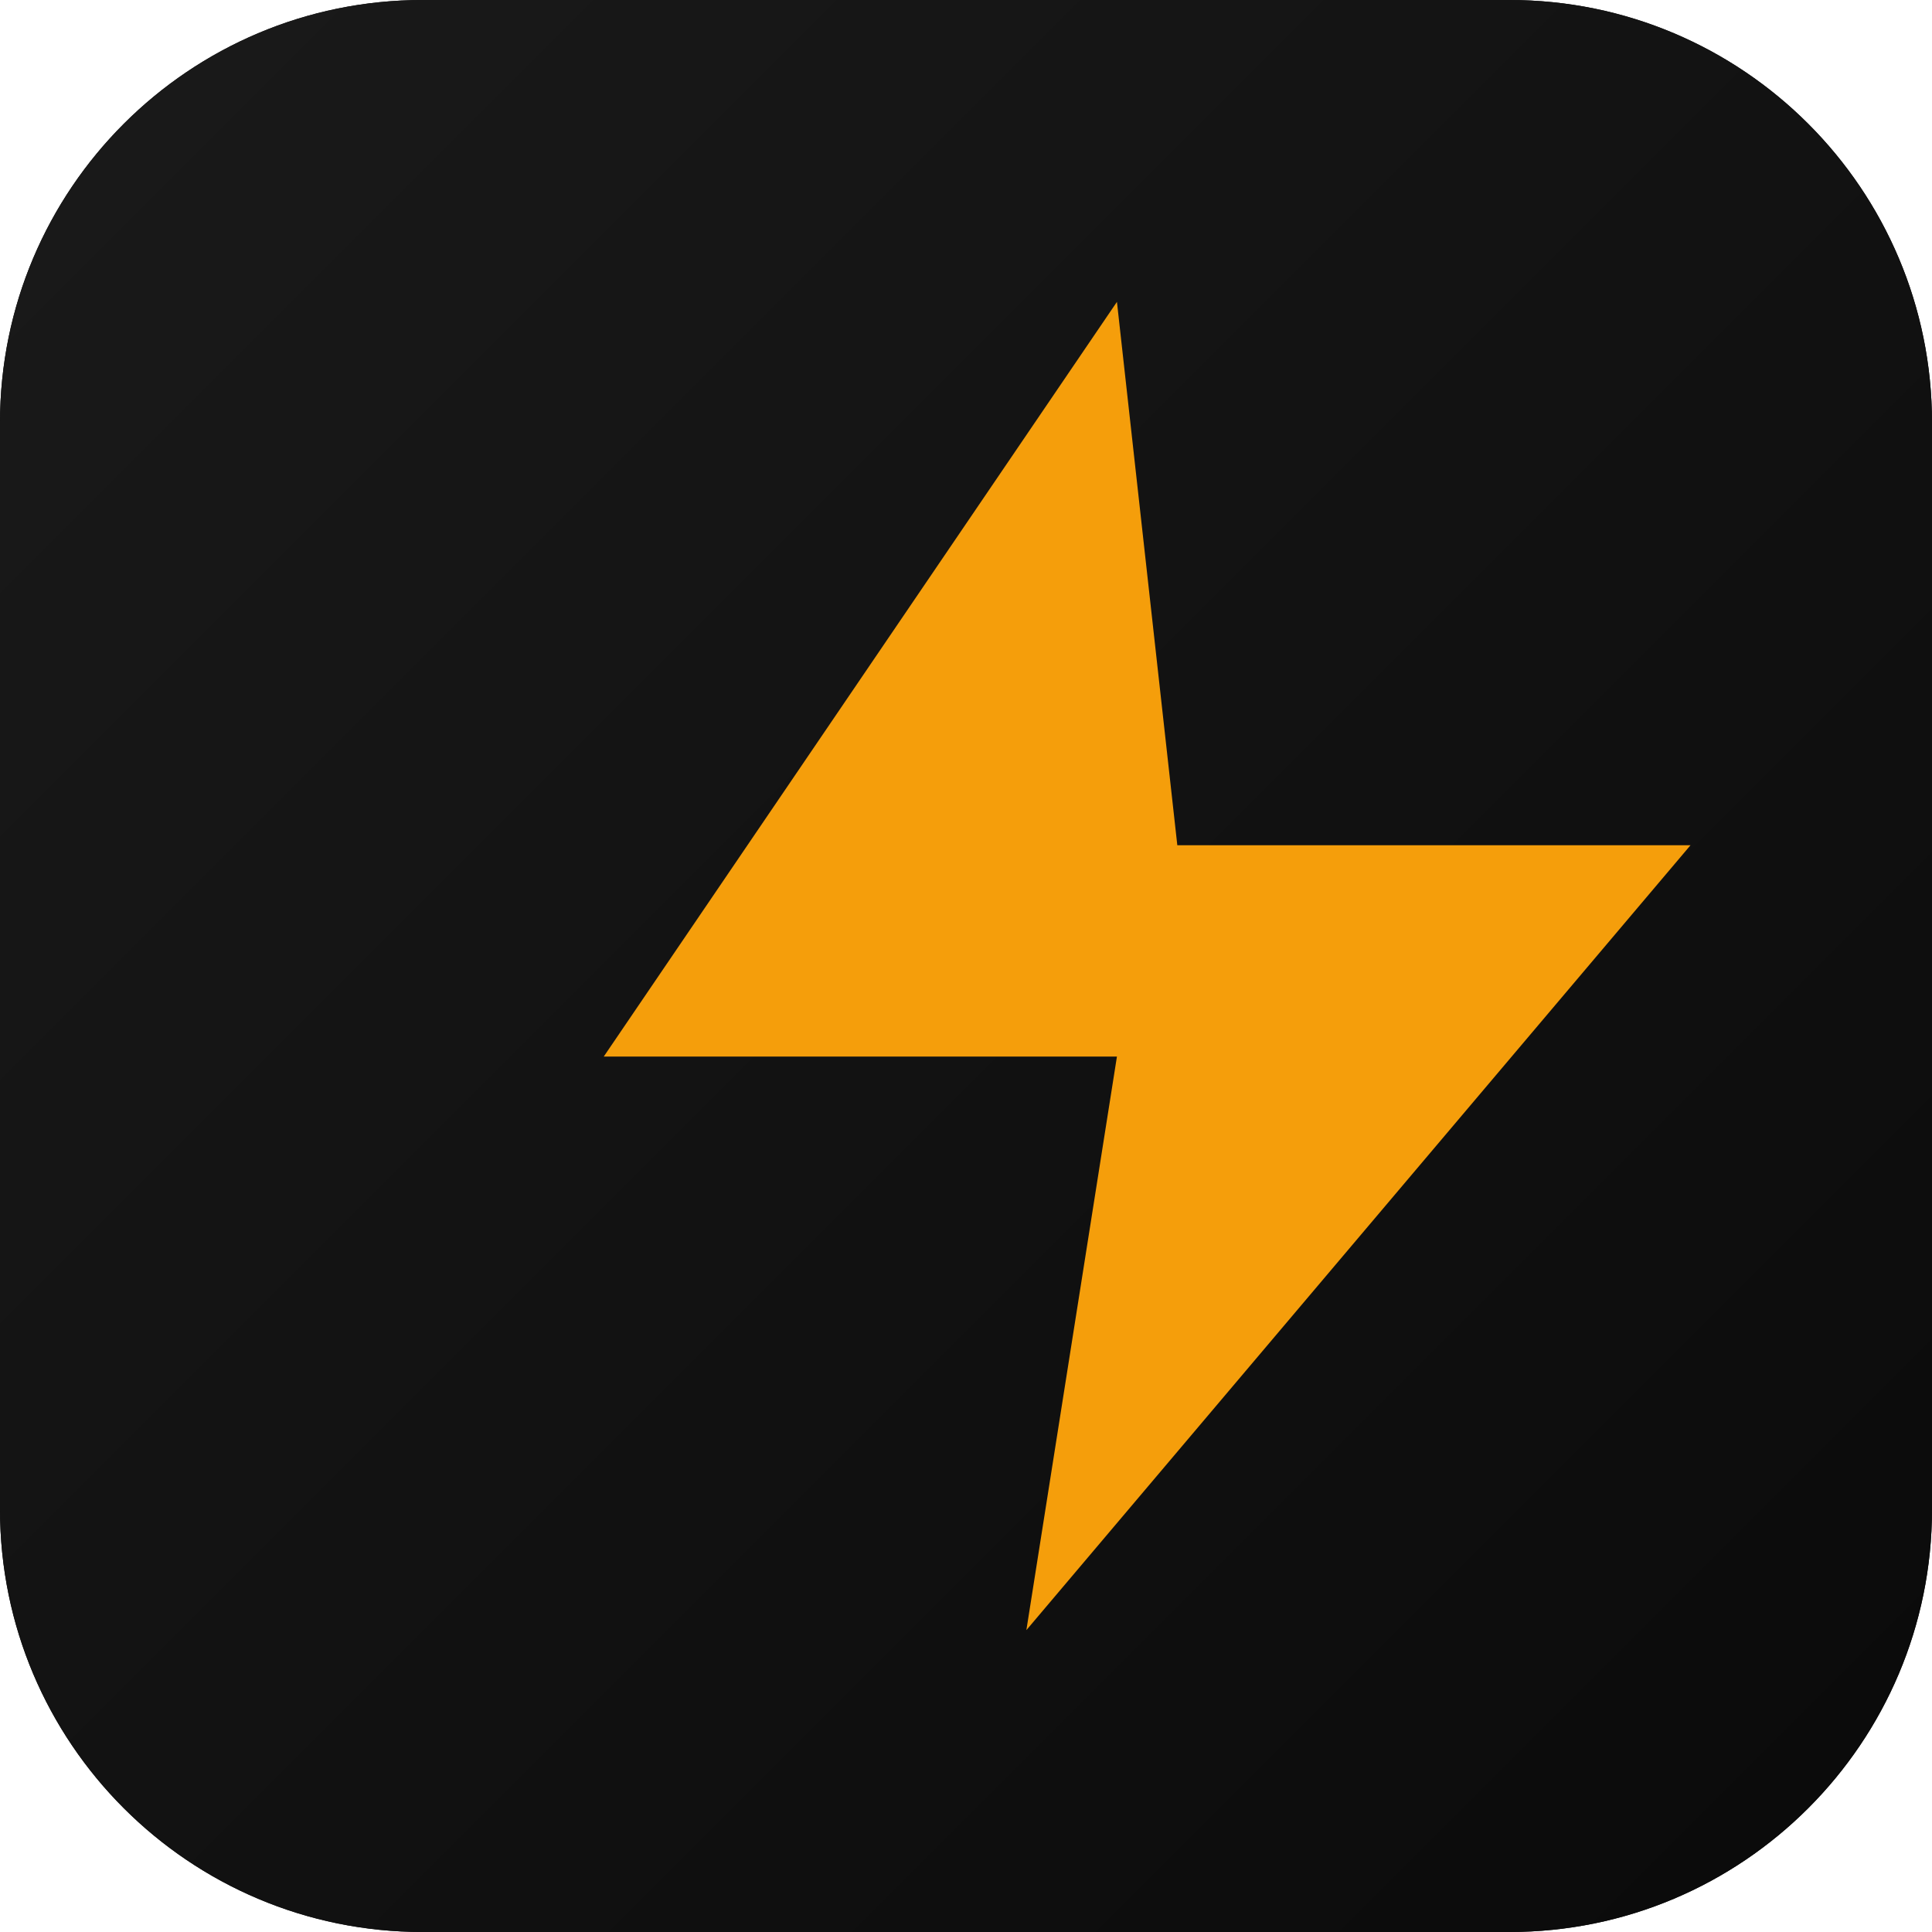
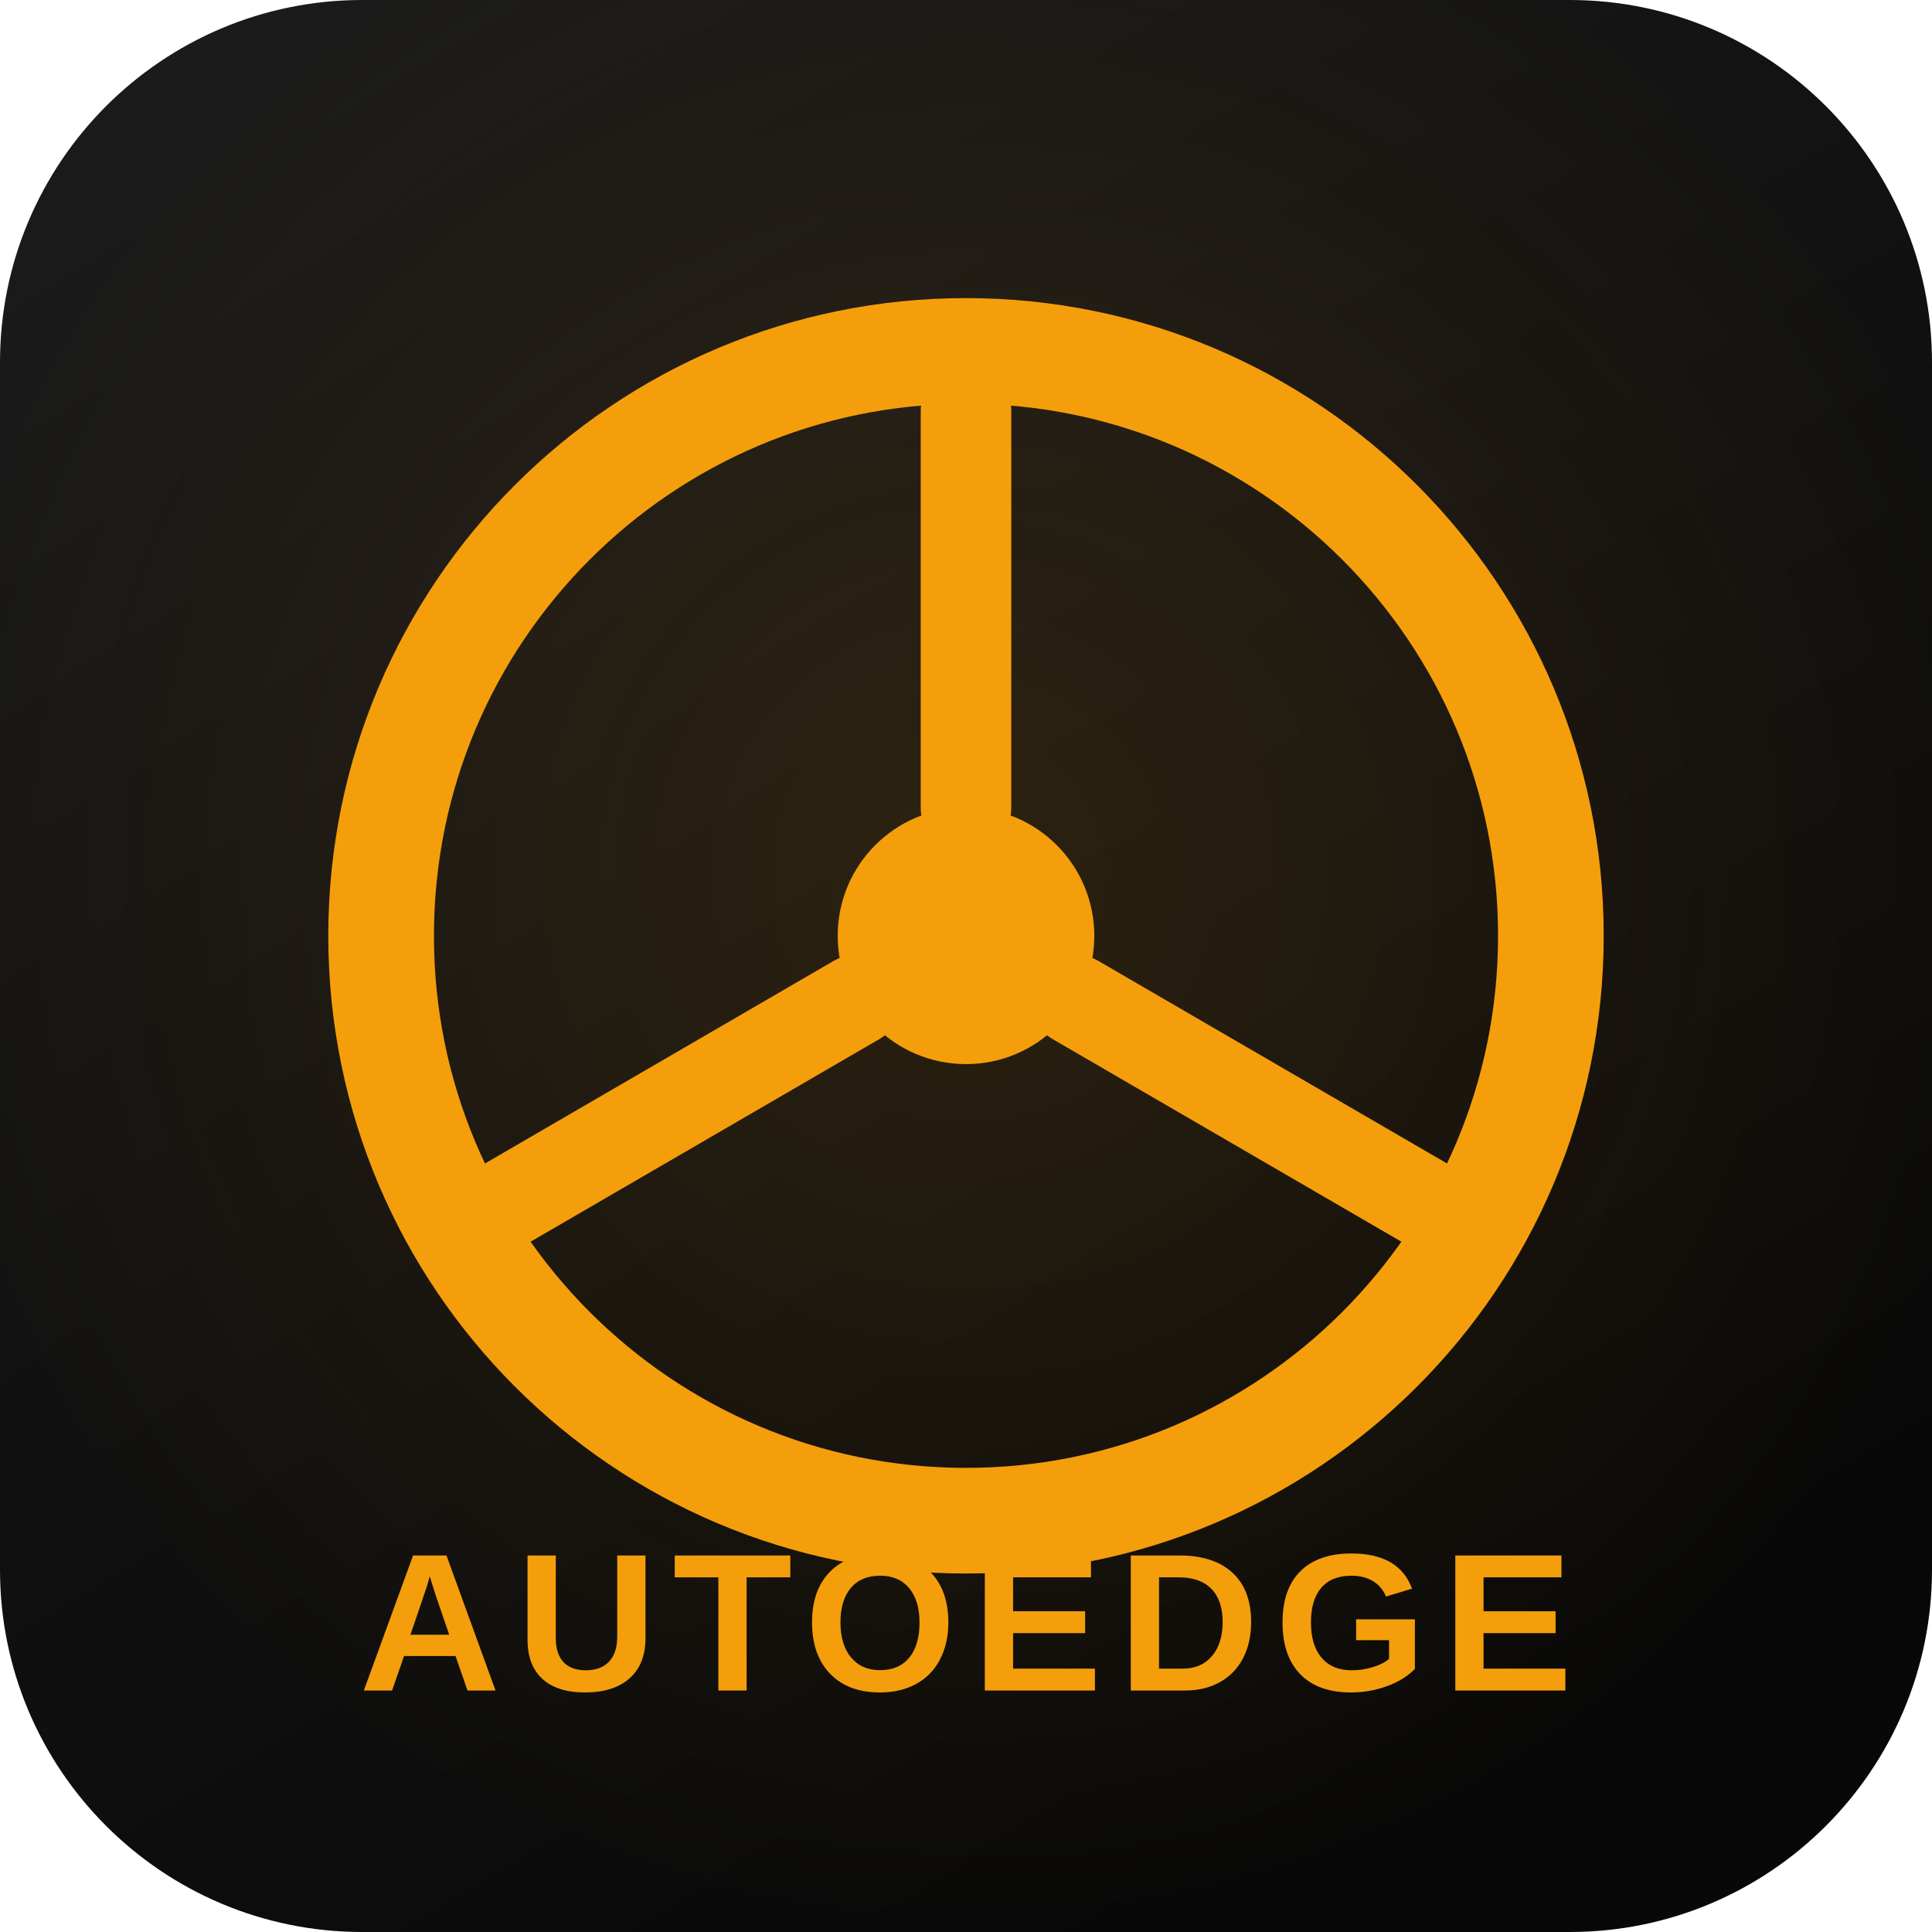
<svg xmlns="http://www.w3.org/2000/svg" viewBox="0 0 512 512">
-   <rect width="512" height="512" rx="112" fill="#0a0a0a" />
-   <rect width="512" height="512" rx="112" fill="url(#bg)" />
  <defs>
-     <linearGradient id="bg" x1="0" y1="0" x2="1" y2="1">
-       <stop offset="0%" stop-color="#1a1a1a" />
-       <stop offset="100%" stop-color="#0a0a0a" />
+     <linearGradient id="bg" x1="0" y1="0" x2="0.6" y2="1">
+       <stop offset="0%" stop-color="#1c1c1c" />
+       <stop offset="100%" stop-color="#080808" />
    </linearGradient>
+     <radialGradient id="glow" cx="50%" cy="45%" r="55%">
+       <stop offset="0%" stop-color="#f59e0b" stop-opacity="0.12" />
+       <stop offset="100%" stop-color="#f59e0b" stop-opacity="0" />
+     </radialGradient>
  </defs>
-   <path d="M296 80L160 280h136l-24 152 176-208H312z" fill="#f59e0b" />
+   <rect width="512" height="512" rx="96" fill="url(#bg)" />
+   <rect width="512" height="512" rx="96" fill="url(#glow)" />
+   <circle cx="256" cy="248" r="155" fill="none" stroke="#f59e0b" stroke-width="28" />
+   <circle cx="256" cy="248" r="34" fill="#f59e0b" />
+   <line x1="256" y1="214" x2="256" y2="109" stroke="#f59e0b" stroke-width="24" stroke-linecap="round" />
+   <line x1="285" y1="265" x2="390" y2="326" stroke="#f59e0b" stroke-width="24" stroke-linecap="round" />
+   <line x1="227" y1="265" x2="122" y2="326" stroke="#f59e0b" stroke-width="24" stroke-linecap="round" />
+   <text x="256" y="448" text-anchor="middle" font-family="Arial Black, Arial, sans-serif" font-weight="900" font-size="52" fill="#f59e0b" letter-spacing="4">AUTOEDGE</text>
</svg>
